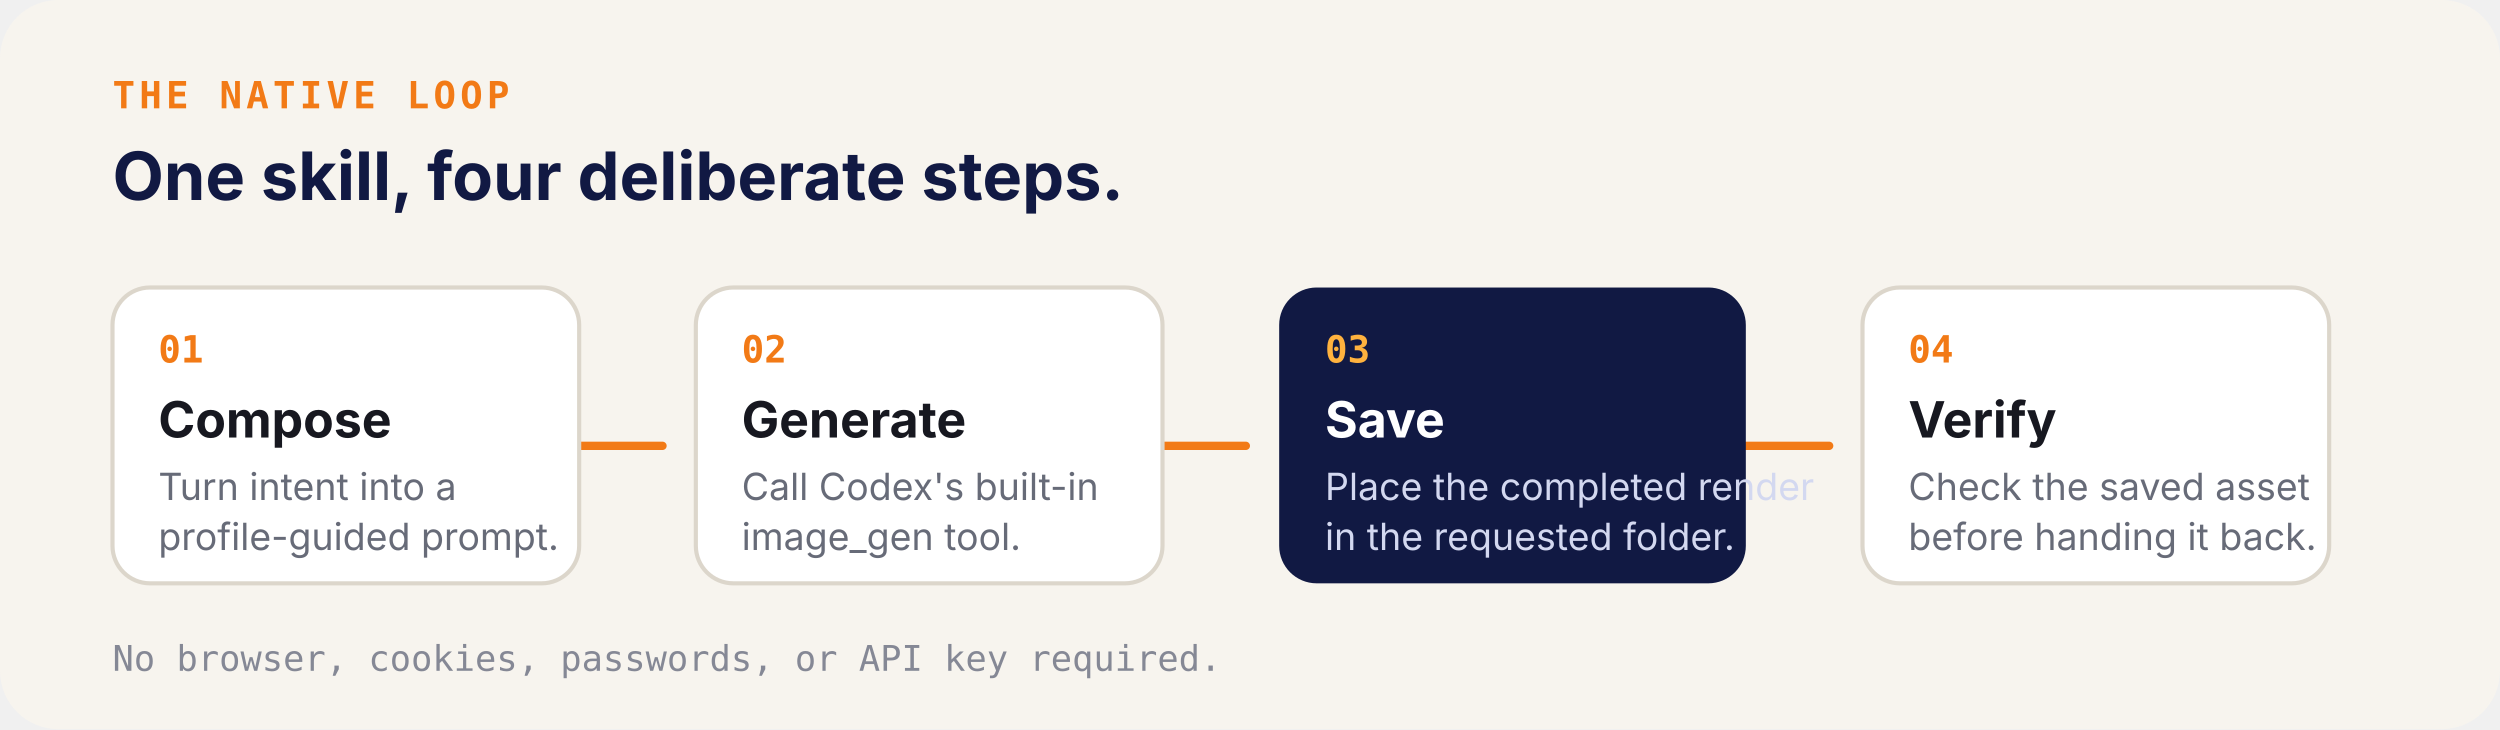
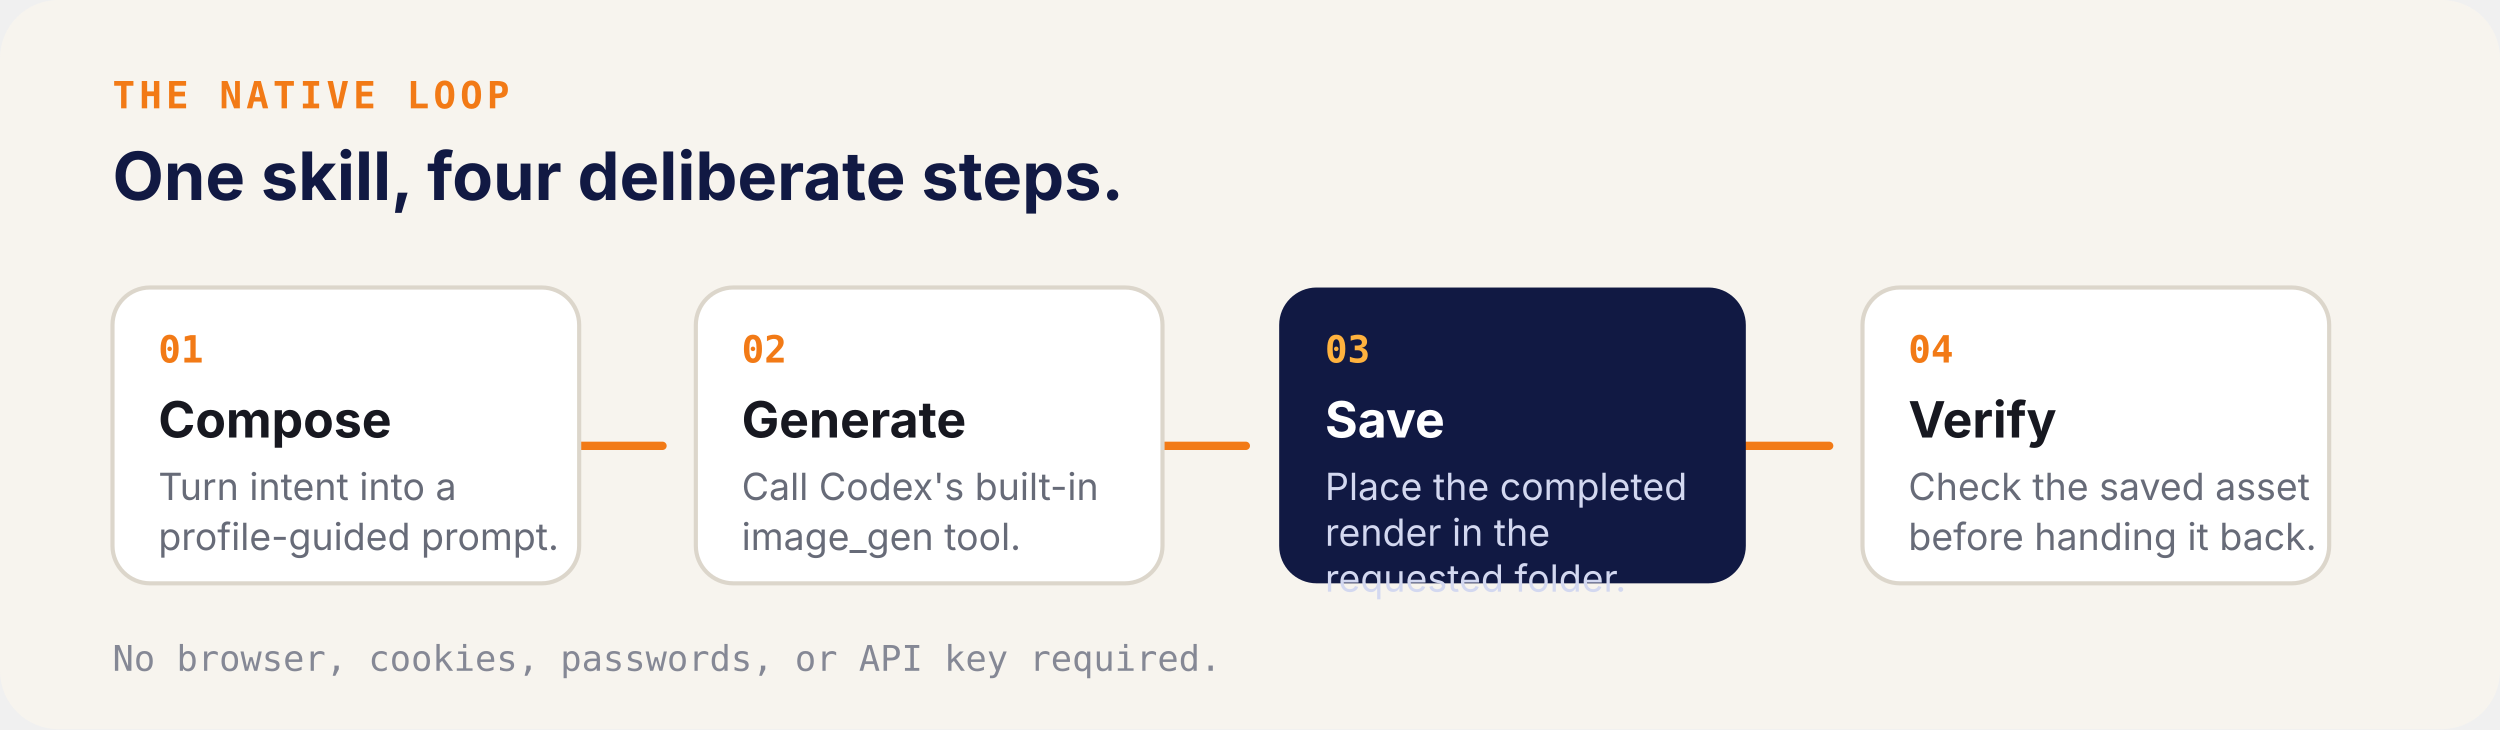
<svg xmlns="http://www.w3.org/2000/svg" width="1200" height="350" viewBox="0 0 1200 350" role="img" aria-labelledby="title desc">
  <defs>
    <marker id="arrow" markerWidth="12" markerHeight="12" refX="9" refY="6" orient="auto">
      <path d="M1 1 L10 6 L1 11" fill="none" stroke="#f27a16" stroke-width="2.5" stroke-linecap="round" stroke-linejoin="round" />
    </marker>
  </defs>
  <rect width="1200" height="350" rx="28" fill="#f7f4ee" />
  <text x="54" y="52" fill="#f27a16" font-family="ui-monospace, SFMono-Regular, Menlo, monospace" font-size="18" font-weight="700" letter-spacing="2">THE NATIVE LOOP</text>
  <text x="54" y="96" fill="#111943" font-family="-apple-system, BlinkMacSystemFont, Segoe UI, sans-serif" font-size="32" font-weight="700">One skill, four deliberate steps.</text>
  <path d="M278 214 H318 M558 214 H598 M838 214 H878" fill="none" stroke="#f27a16" stroke-width="4" stroke-linecap="round" />
  <g transform="translate(54 138)">
    <rect width="224" height="142" rx="18" fill="#ffffff" stroke="#dcd6cb" stroke-width="2" />
    <text x="22" y="36" fill="#f27a16" font-family="ui-monospace, SFMono-Regular, Menlo, monospace" font-size="18" font-weight="700">01</text>
    <text x="22" y="72" fill="#171820" font-family="-apple-system, BlinkMacSystemFont, Segoe UI, sans-serif" font-size="24" font-weight="700">Compose</text>
    <text x="22" y="102" fill="#676b78" font-family="-apple-system, BlinkMacSystemFont, Segoe UI, sans-serif" font-size="18">Turn intent into a</text>
    <text x="22" y="126" fill="#676b78" font-family="-apple-system, BlinkMacSystemFont, Segoe UI, sans-serif" font-size="18">profile-guided prompt.</text>
  </g>
  <g transform="translate(334 138)">
    <rect width="224" height="142" rx="18" fill="#ffffff" stroke="#dcd6cb" stroke-width="2" />
    <text x="22" y="36" fill="#f27a16" font-family="ui-monospace, SFMono-Regular, Menlo, monospace" font-size="18" font-weight="700">02</text>
    <text x="22" y="72" fill="#171820" font-family="-apple-system, BlinkMacSystemFont, Segoe UI, sans-serif" font-size="24" font-weight="700">Generate</text>
    <text x="22" y="102" fill="#676b78" font-family="-apple-system, BlinkMacSystemFont, Segoe UI, sans-serif" font-size="18">Call Codex's built-in</text>
    <text x="22" y="126" fill="#676b78" font-family="-apple-system, BlinkMacSystemFont, Segoe UI, sans-serif" font-size="18">image_gen tool.</text>
  </g>
  <g transform="translate(614 138)">
    <rect width="224" height="142" rx="18" fill="#111943" />
    <text x="22" y="36" fill="#ffb23e" font-family="ui-monospace, SFMono-Regular, Menlo, monospace" font-size="18" font-weight="700">03</text>
    <text x="22" y="72" fill="#ffffff" font-family="-apple-system, BlinkMacSystemFont, Segoe UI, sans-serif" font-size="24" font-weight="700">Save</text>
-     <text x="22" y="102" fill="#d3d8f0" font-family="-apple-system, BlinkMacSystemFont, Segoe UI, sans-serif" font-size="18">Place the completed render</text>
-     <text x="22" y="126" fill="#d3d8f0" font-family="-apple-system, BlinkMacSystemFont, Segoe UI, sans-serif" font-size="18">in the requested folder.</text>
+     <text x="22" y="102" fill="#d3d8f0" font-family="-apple-system, BlinkMacSystemFont, Segoe UI, sans-serif" font-size="18">Place the completed</text>
+     <text x="22" y="124" fill="#d3d8f0" font-family="-apple-system, BlinkMacSystemFont, Segoe UI, sans-serif" font-size="18">render in the</text>
+     <text x="22" y="146" fill="#d3d8f0" font-family="-apple-system, BlinkMacSystemFont, Segoe UI, sans-serif" font-size="18">requested folder.</text>
  </g>
  <g transform="translate(894 138)">
    <rect width="224" height="142" rx="18" fill="#ffffff" stroke="#dcd6cb" stroke-width="2" />
    <text x="22" y="36" fill="#f27a16" font-family="ui-monospace, SFMono-Regular, Menlo, monospace" font-size="18" font-weight="700">04</text>
    <text x="22" y="72" fill="#171820" font-family="-apple-system, BlinkMacSystemFont, Segoe UI, sans-serif" font-size="24" font-weight="700">Verify</text>
    <text x="22" y="102" fill="#676b78" font-family="-apple-system, BlinkMacSystemFont, Segoe UI, sans-serif" font-size="18">Check the saved asset</text>
    <text x="22" y="126" fill="#676b78" font-family="-apple-system, BlinkMacSystemFont, Segoe UI, sans-serif" font-size="18">before handing it back.</text>
  </g>
  <text x="54" y="322" fill="#858895" font-family="ui-monospace, SFMono-Regular, Menlo, monospace" font-size="17">No browser, cookies, passwords, or API key required.</text>
</svg>
